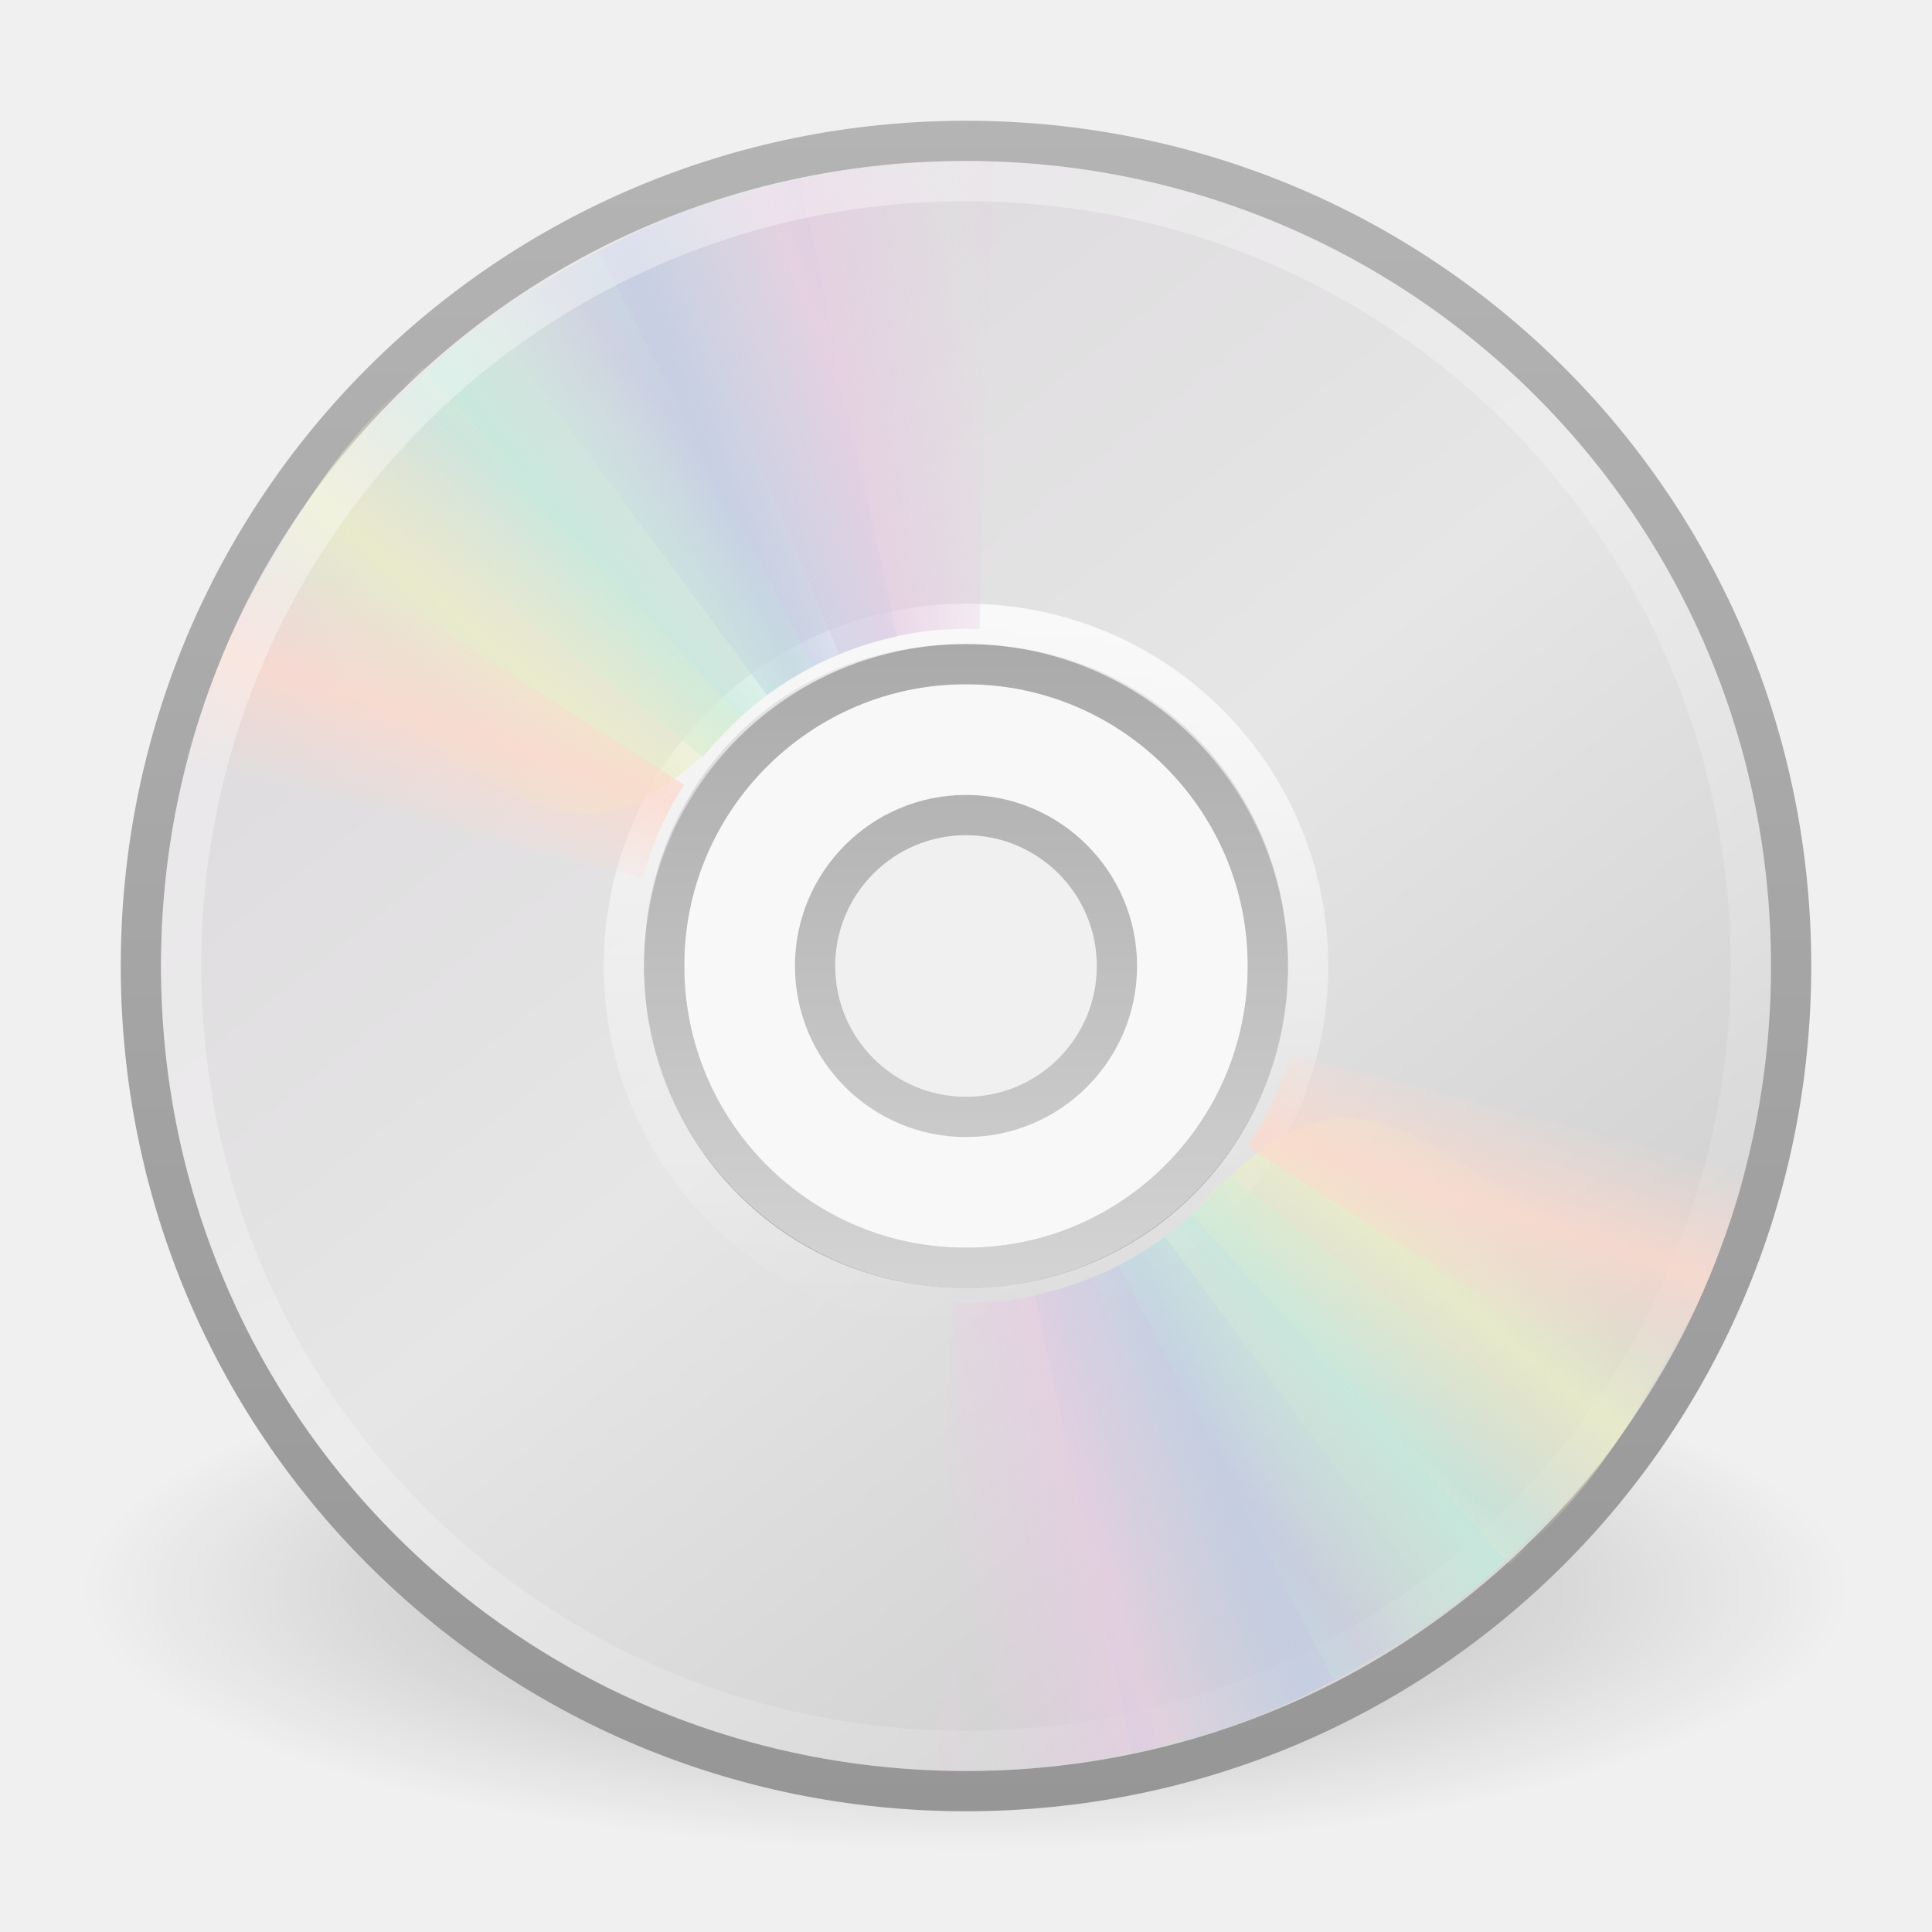
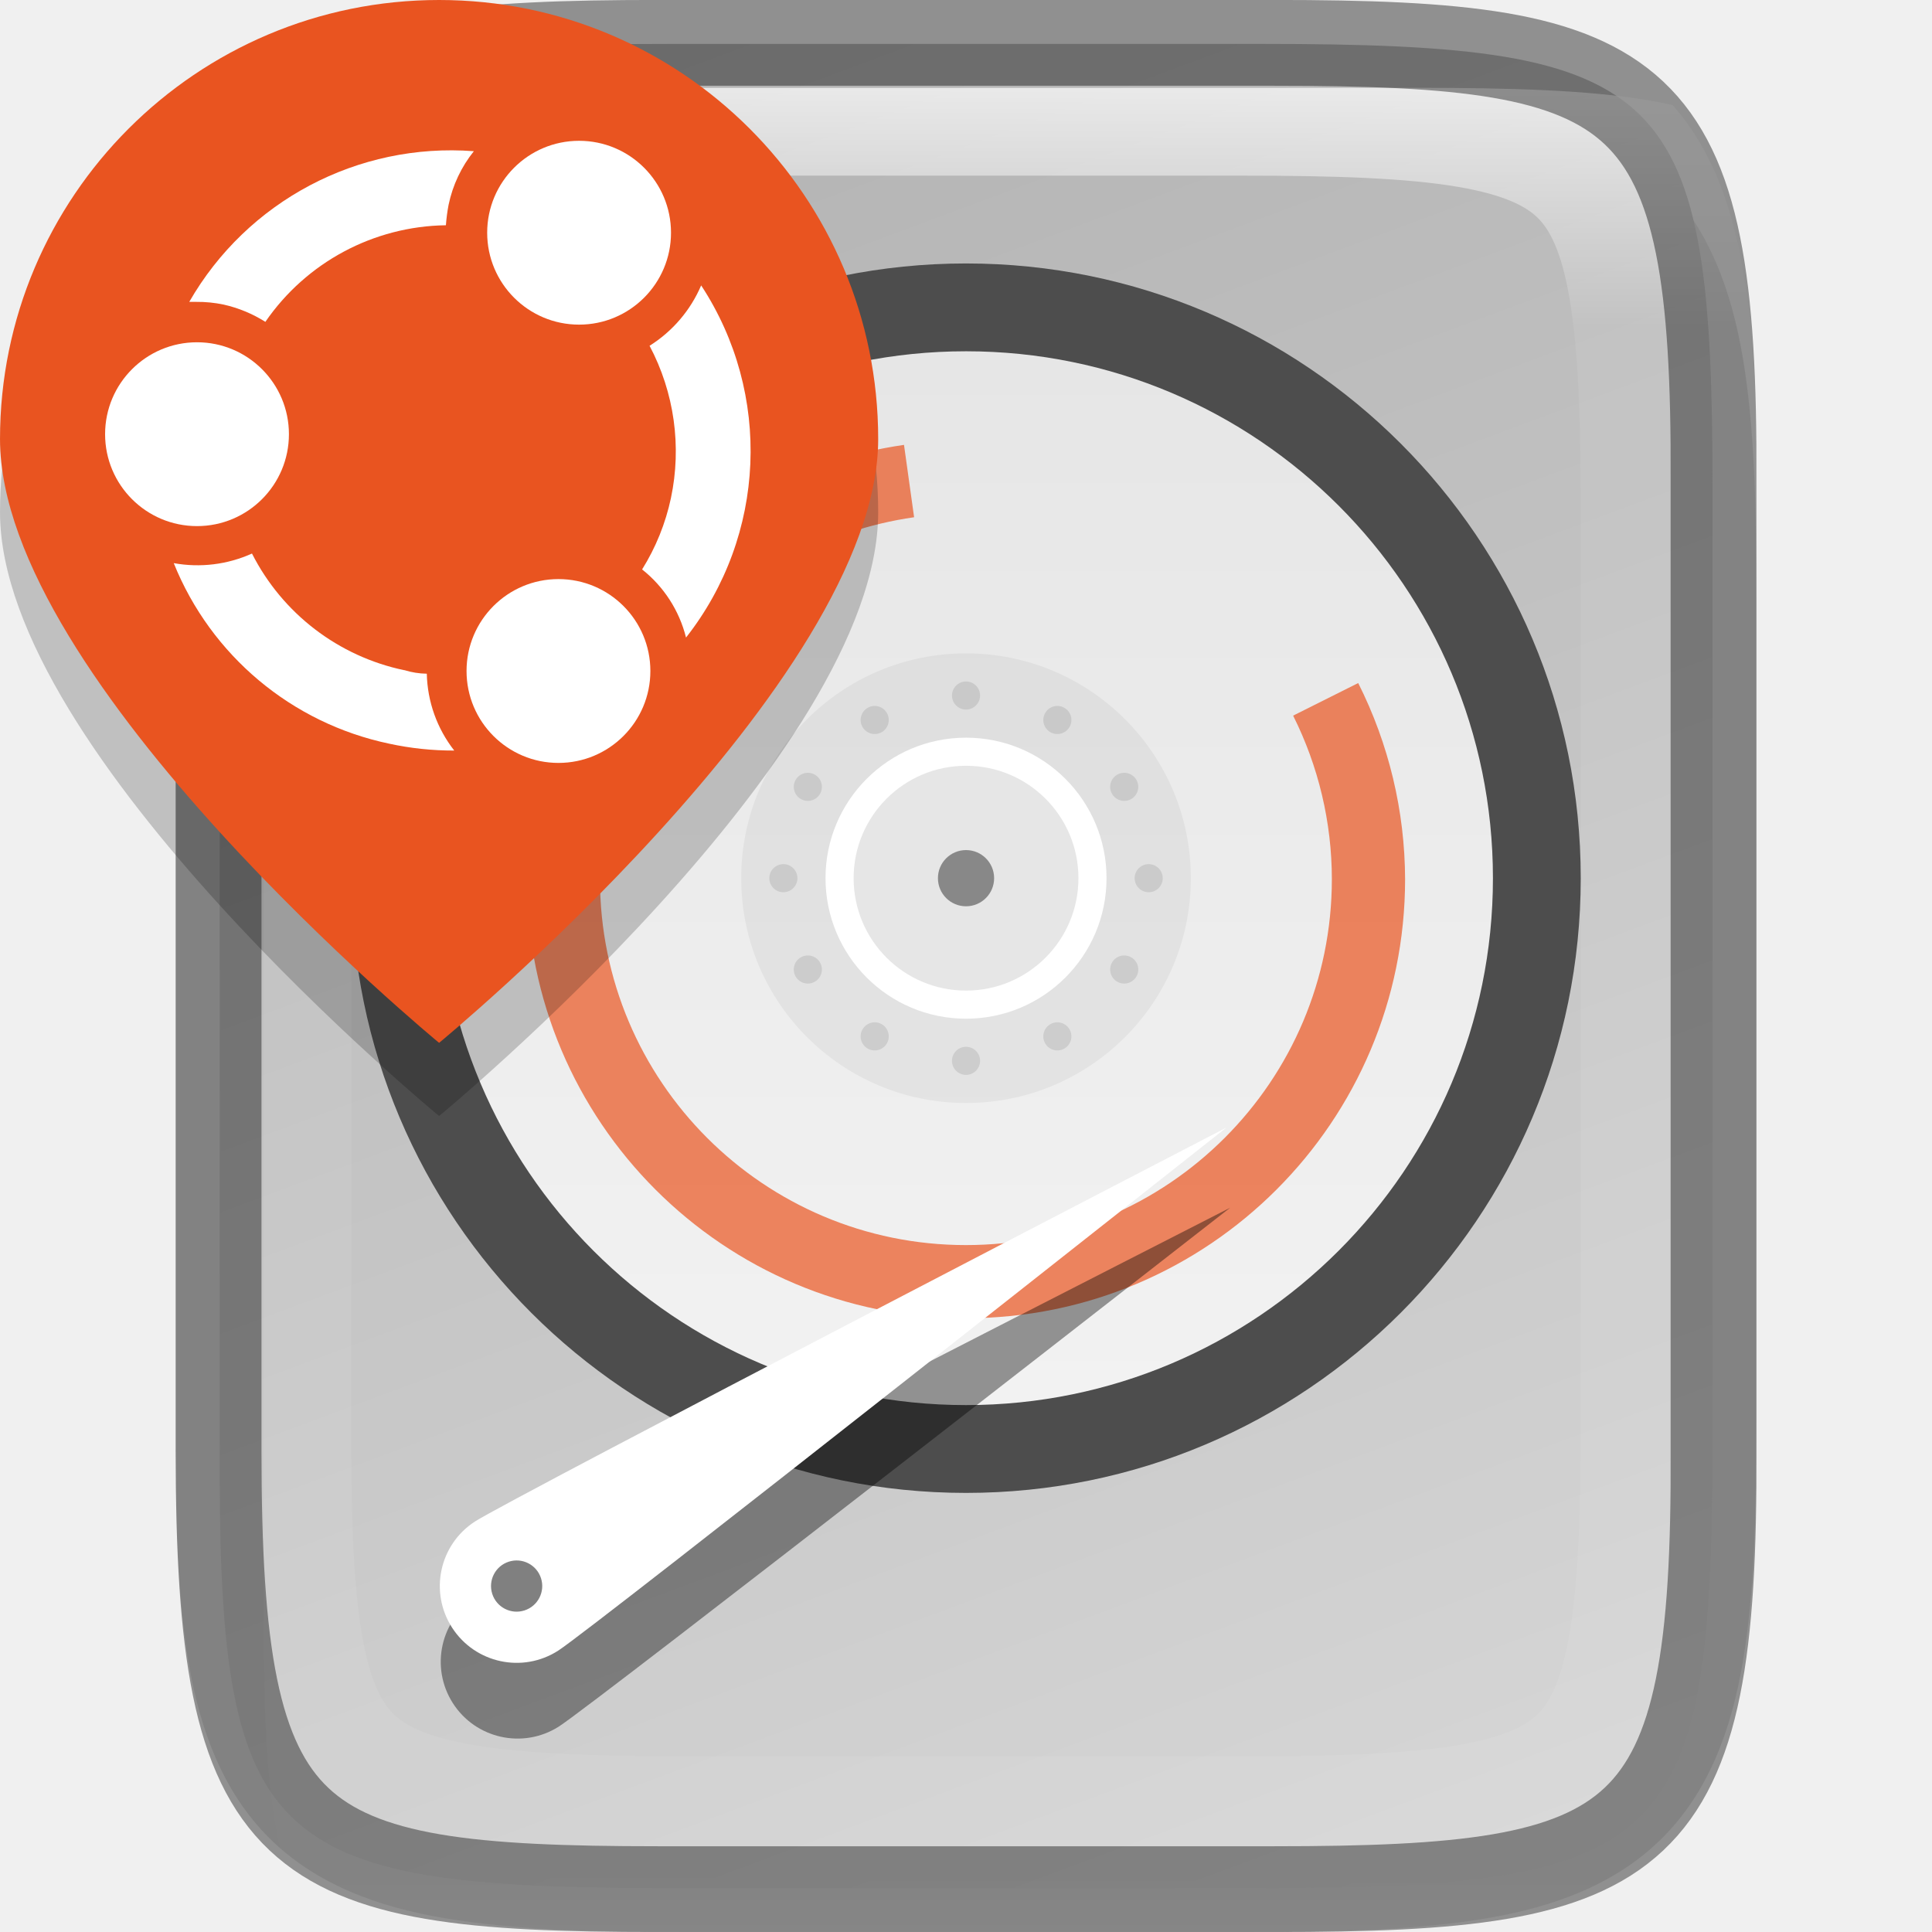
- <svg xmlns="http://www.w3.org/2000/svg" xmlns:xlink="http://www.w3.org/1999/xlink" version="1.0" width="48" height="48" id="svg3367">
-   <defs id="defs3369">
-     <linearGradient id="linearGradient23419">
-       <stop id="stop23421" style="stop-color:#000000;stop-opacity:1" offset="0" />
-       <stop id="stop23423" style="stop-color:#000000;stop-opacity:0" offset="1" />
+ <svg xmlns="http://www.w3.org/2000/svg" xmlns:xlink="http://www.w3.org/1999/xlink" width="22" height="22" id="svg11300" version="1.0" style="display:inline;enable-background:new">
+   <defs id="defs3">
+     <linearGradient id="linearGradient927">
+       <stop style="stop-color:#ffffff;stop-opacity:1;" offset="0" id="stop923" />
+       <stop id="stop933" offset="0.125" style="stop-color:#ffffff;stop-opacity:0.098" />
+       <stop id="stop931" offset="0.925" style="stop-color:#ffffff;stop-opacity:0.098" />
+       <stop style="stop-color:#ffffff;stop-opacity:0.498" offset="1" id="stop925" />
    </linearGradient>
-     <linearGradient id="linearGradient3772">
-       <stop id="stop3774" style="stop-color:#b4b4b4;stop-opacity:1" offset="0" />
-       <stop id="stop3776" style="stop-color:#969696;stop-opacity:1" offset="1" />
+     <clipPath clipPathUnits="userSpaceOnUse" id="clipPath994">
+       <path style="color:#000000;display:inline;overflow:visible;visibility:visible;fill:#cdcdcd;fill-opacity:1;fill-rule:nonzero;stroke:none;stroke-width:2;stroke-miterlimit:4;stroke-dasharray:none;stroke-opacity:1;marker:none;enable-background:accumulate" d="m 335.731,62 c -8.824,0 -9.774,0.906 -9.73,9.748 v 12.252 12.252 c -0.043,8.842 0.906,9.748 9.73,9.748 h 16.539 c 8.824,0 9.73,-0.906 9.73,-9.748 v -12.252 -12.252 c 0,-8.842 -0.906,-9.748 -9.73,-9.748 z" id="path996" />
+     </clipPath>
+     <clipPath clipPathUnits="userSpaceOnUse" id="clipPath971">
+       <path style="color:#000000;display:inline;overflow:visible;visibility:visible;opacity:1;fill:#46a926;fill-opacity:1;fill-rule:nonzero;stroke:none;stroke-width:2;stroke-miterlimit:4;stroke-dasharray:none;stroke-opacity:1;marker:none;enable-background:accumulate" d="m 327.865,189 c -4.412,0 -4.887,0.453 -4.865,4.874 v 6.126 6.126 c -0.022,4.421 0.453,4.874 4.865,4.874 h 8.27 c 4.412,0 4.865,-0.453 4.865,-4.874 v -6.126 -6.126 c 0,-4.421 -0.453,-4.874 -4.865,-4.874 z" id="path973" />
+     </clipPath>
+     <clipPath clipPathUnits="userSpaceOnUse" id="clipPath983">
+       <path id="path985" d="m 325.096,237 c -2.808,0 -3.11,0.288 -3.096,3.102 v 3.898 3.898 c -0.014,2.813 0.288,3.102 3.096,3.102 h 5.808 c 2.808,0 3.096,-0.288 3.096,-3.102 v -3.898 -3.898 c 0,-2.813 -0.288,-3.102 -3.096,-3.102 z" style="color:#000000;display:inline;overflow:visible;visibility:visible;opacity:1;fill:#46a926;fill-opacity:1;fill-rule:nonzero;stroke:none;stroke-width:2;stroke-miterlimit:4;stroke-dasharray:none;stroke-opacity:1;marker:none;enable-background:accumulate" />
+     </clipPath>
+     <clipPath clipPathUnits="userSpaceOnUse" id="clipPath994-1">
+       <path style="color:#000000;display:inline;overflow:visible;visibility:visible;fill:#cdcdcd;fill-opacity:1;fill-rule:nonzero;stroke:none;stroke-width:2;stroke-miterlimit:4;stroke-dasharray:none;stroke-opacity:1;marker:none;enable-background:accumulate" d="m 335.731,62 c -8.824,0 -9.774,0.906 -9.73,9.748 v 12.252 12.252 c -0.043,8.842 0.906,9.748 9.73,9.748 h 16.539 c 8.824,0 9.73,-0.906 9.73,-9.748 v -12.252 -12.252 c 0,-8.842 -0.906,-9.748 -9.73,-9.748 z" id="path996-8" />
+     </clipPath>
+     <linearGradient id="linearGradient876">
+       <stop style="stop-color:#b3b3b3;stop-opacity:1" offset="0" id="stop872" />
+       <stop style="stop-color:#d9d9d9;stop-opacity:1" offset="1" id="stop874" />
    </linearGradient>
-     <linearGradient x1="12.274" y1="32.416" x2="35.391" y2="14.203" id="linearGradient3263" gradientUnits="userSpaceOnUse">
-       <stop id="stop3265" style="stop-color:#dedbde;stop-opacity:1" offset="0" />
-       <stop id="stop3267" style="stop-color:#e6e6e6;stop-opacity:1" offset="0.5" />
-       <stop id="stop3269" style="stop-color:#d2d2d2;stop-opacity:1" offset="1" />
+     <linearGradient id="linearGradient1392">
+       <stop style="stop-color:#e6e6e6;stop-opacity:1;" offset="0" id="stop1388" />
+       <stop style="stop-color:#f2f2f2;stop-opacity:1" offset="1" id="stop1390" />
    </linearGradient>
-     <linearGradient id="linearGradient3428">
-       <stop id="stop3430" style="stop-color:#aaaaaa;stop-opacity:1" offset="0" />
-       <stop id="stop3432" style="stop-color:#d4d4d4;stop-opacity:1" offset="1" />
-     </linearGradient>
-     <linearGradient x1="10.609" y1="17.886" x2="9.73" y2="20.613" id="linearGradient3354" xlink:href="#linearGradient3519" gradientUnits="userSpaceOnUse" spreadMethod="reflect" />
-     <linearGradient x1="12.372" y1="16.188" x2="14.609" y2="13.462" id="linearGradient3352" xlink:href="#linearGradient3511" gradientUnits="userSpaceOnUse" spreadMethod="reflect" />
-     <linearGradient x1="14.085" y1="13.046" x2="16.994" y2="10.732" id="linearGradient3350" xlink:href="#linearGradient3503" gradientUnits="userSpaceOnUse" spreadMethod="reflect" />
-     <linearGradient x1="17.495" y1="11.2" x2="21.047" y2="9.796" id="linearGradient3348" xlink:href="#linearGradient3495" gradientUnits="userSpaceOnUse" spreadMethod="reflect" />
-     <linearGradient x1="20.58" y1="10.775" x2="24.274" y2="9.862" id="linearGradient3346" xlink:href="#linearGradient3487" gradientUnits="userSpaceOnUse" spreadMethod="reflect" />
-     <linearGradient id="linearGradient6036">
-       <stop id="stop6038" style="stop-color:#ffffff;stop-opacity:1" offset="0" />
-       <stop id="stop6040" style="stop-color:#ffffff;stop-opacity:0" offset="1" />
-     </linearGradient>
-     <linearGradient id="linearGradient3519">
-       <stop id="stop3521" style="stop-color:#fcd9cd;stop-opacity:1" offset="0" />
-       <stop id="stop3523" style="stop-color:#fcd9cd;stop-opacity:0" offset="1" />
-     </linearGradient>
-     <linearGradient x1="10.609" y1="17.886" x2="9.73" y2="20.613" id="linearGradient3319" xlink:href="#linearGradient3519" gradientUnits="userSpaceOnUse" spreadMethod="reflect" />
-     <linearGradient id="linearGradient3511">
-       <stop id="stop3513" style="stop-color:#ebeec7;stop-opacity:1" offset="0" />
-       <stop id="stop3515" style="stop-color:#ebeec7;stop-opacity:0" offset="1" />
-     </linearGradient>
-     <linearGradient x1="12.372" y1="16.188" x2="14.609" y2="13.462" id="linearGradient3317" xlink:href="#linearGradient3511" gradientUnits="userSpaceOnUse" spreadMethod="reflect" />
-     <linearGradient id="linearGradient3503">
-       <stop id="stop3505" style="stop-color:#c4ebdd;stop-opacity:1" offset="0" />
-       <stop id="stop3507" style="stop-color:#c4ebdd;stop-opacity:0" offset="1" />
-     </linearGradient>
-     <linearGradient x1="14.085" y1="13.046" x2="16.994" y2="10.732" id="linearGradient3315" xlink:href="#linearGradient3503" gradientUnits="userSpaceOnUse" spreadMethod="reflect" />
-     <linearGradient id="linearGradient3495">
-       <stop id="stop3497" style="stop-color:#c1cbe4;stop-opacity:1" offset="0" />
-       <stop id="stop3499" style="stop-color:#c1cbe4;stop-opacity:0" offset="1" />
-     </linearGradient>
-     <linearGradient x1="17.495" y1="11.2" x2="21.047" y2="9.796" id="linearGradient3313" xlink:href="#linearGradient3495" gradientUnits="userSpaceOnUse" spreadMethod="reflect" />
-     <linearGradient id="linearGradient3487">
-       <stop id="stop3489" style="stop-color:#e6cde2;stop-opacity:1" offset="0" />
-       <stop id="stop3491" style="stop-color:#e6cde2;stop-opacity:0" offset="1" />
-     </linearGradient>
-     <linearGradient x1="20.58" y1="10.775" x2="24.274" y2="9.862" id="linearGradient3311" xlink:href="#linearGradient3487" gradientUnits="userSpaceOnUse" spreadMethod="reflect" />
-     <linearGradient xlink:href="#linearGradient6036" id="linearGradient2453" gradientUnits="userSpaceOnUse" gradientTransform="matrix(0.9849664,0,0,0.9849663,1.902206e-2,-0.6241532)" x1="10.502" y1="3.61" x2="48.799" y2="54.698" />
-     <linearGradient xlink:href="#linearGradient6036" id="linearGradient2462" gradientUnits="userSpaceOnUse" gradientTransform="matrix(0.4293444,0,0,0.4293442,13.54675,13.26639)" x1="18.776" y1="4.038" x2="18.203" y2="45.962" />
-     <linearGradient xlink:href="#linearGradient3428" id="linearGradient2465" gradientUnits="userSpaceOnUse" gradientTransform="matrix(0.9375,0,0,0.9375,1.5,1.5)" x1="21.448" y1="15.5" x2="21.448" y2="32.509" />
-     <linearGradient xlink:href="#linearGradient3263" id="linearGradient2470" gradientUnits="userSpaceOnUse" gradientTransform="matrix(0,1.171439,-1.171439,0,51.06024,-4.11454)" x1="12.274" y1="32.416" x2="35.391" y2="14.203" />
-     <linearGradient xlink:href="#linearGradient3772" id="linearGradient2472" gradientUnits="userSpaceOnUse" gradientTransform="translate(50.26506,0)" x1="-21.916" y1="3" x2="-21.916" y2="45.033" />
-     <radialGradient xlink:href="#linearGradient23419" id="radialGradient2475" gradientUnits="userSpaceOnUse" gradientTransform="matrix(0.9722718,0,0,0.2872354,1.312499,27.54052)" cx="23.335" cy="41.636" fx="23.335" fy="41.636" r="22.627" />
+     <clipPath clipPathUnits="userSpaceOnUse" id="clipPath999">
+       <path style="color:#000000;display:inline;overflow:visible;visibility:visible;opacity:1;fill:#5d5d5d;fill-opacity:1;fill-rule:nonzero;stroke:none;stroke-width:3.826;stroke-linecap:butt;stroke-linejoin:round;stroke-miterlimit:4;stroke-dasharray:none;stroke-dashoffset:0;stroke-opacity:1;marker:none;enable-background:accumulate" d="m 152,68 c -48.601,0 -88,39.399 -88,88 0,48.601 39.399,88 88,88 48.601,0 88,-39.399 88,-88 0,-48.601 -39.399,-88 -88,-88 z" id="path1001" />
+     </clipPath>
+     <linearGradient xlink:href="#linearGradient1392" id="linearGradient1178" gradientUnits="userSpaceOnUse" gradientTransform="rotate(90,152,156)" x1="77" y1="156" x2="227" y2="156" />
+     <linearGradient xlink:href="#linearGradient927" id="linearGradient1976" gradientUnits="userSpaceOnUse" x1="332" y1="189" x2="332" y2="211" />
+     <linearGradient xlink:href="#linearGradient876" id="linearGradient1978" gradientUnits="userSpaceOnUse" gradientTransform="matrix(0,-0.05921519,0.05978336,0,353.2707,214.6363)" x1="441.379" y1="240.303" x2="52.966" y2="386.308" />
  </defs>
-   <path style="opacity:0.3;fill:url(#radialGradient2475);fill-opacity:1;fill-rule:evenodd;stroke:none;stroke-width:2;marker:none;visibility:visible;display:inline;overflow:visible" id="path23417" d="M 46,39.5 C 46.001,43.09 36.151,46 24,46 C 11.849,46 1.999,43.09 2,39.5 C 1.999,35.91 11.849,33 24,33 C 36.151,33 46.001,35.91 46,39.5 L 46,39.5 z" />
-   <path style="fill:url(#linearGradient2470);fill-rule:nonzero;stroke:url(#linearGradient2472);stroke-width:1;stroke-miterlimit:4;stroke-opacity:1" id="path2781" d="M 44.5,24 C 44.5,12.637 35.363,3.5 24,3.5 C 12.637,3.5 3.5,12.637 3.5,24 C 3.5,35.363 12.637,44.5 24,44.5 C 35.363,44.5 44.5,35.363 44.5,24 z M 31.5,24 C 31.5,28.128 28.211,31.5 24,31.5 C 19.707,31.5 16.5,28.045 16.5,24 C 16.5,19.873 19.541,16.5 24,16.5 C 28.459,16.5 31.5,19.954 31.5,24 z" />
-   <path style="opacity:0.5;fill:#ffffff;fill-opacity:1;fill-rule:nonzero;stroke:none;stroke-width:1;marker:none;visibility:visible;display:inline;overflow:visible;enable-background:accumulate" id="path2474" d="M 24,16 C 19.584,16 16,19.584 16,24 C 16,28.416 19.584,32 24,32 C 28.416,32 32,28.416 32,24 C 32,19.584 28.416,16 24,16 z M 24,20 C 26.208,20 28,21.792 28,24 C 28,26.208 26.208,28 24,28 C 21.792,28 20,26.208 20,24 C 20,21.792 21.792,20 24,20 z" />
-   <path style="fill:none;stroke:url(#linearGradient2465);stroke-width:1;stroke-linecap:butt;stroke-linejoin:round;marker:none;stroke-miterlimit:4;stroke-dasharray:none;stroke-dashoffset:0;stroke-opacity:1;visibility:visible;display:inline;overflow:visible;enable-background:accumulate" id="path3418" d="M 24,16.5 C 19.86,16.5 16.5,19.86 16.5,24 C 16.5,28.14 19.86,31.5 24,31.5 C 28.14,31.5 31.5,28.14 31.5,24 C 31.5,19.86 28.14,16.5 24,16.5 z M 24,20.25 C 26.07,20.25 27.75,21.93 27.75,24 C 27.75,26.07 26.07,27.75 24,27.75 C 21.93,27.75 20.25,26.07 20.25,24 C 20.25,21.93 21.93,20.25 24,20.25 z" />
-   <path style="opacity:0.8;fill:none;stroke:url(#linearGradient2462);stroke-width:1;stroke-miterlimit:4;stroke-opacity:1" id="path3281" d="M 24,15.5 C 19.289,15.5 15.5,19.289 15.5,24 C 15.5,28.711 19.289,32.5 24,32.5 C 28.711,32.5 32.5,28.711 32.5,24 C 32.5,19.289 28.711,15.5 24,15.5 L 24,15.5 L 24,15.5 L 24,15.5 z" />
-   <g id="g3527">
-     <path style="opacity:0.8;fill:url(#linearGradient3346);fill-opacity:1;fill-rule:nonzero;stroke:none" id="path3296" transform="matrix(0.9996011,2.824295e-2,-2.824295e-2,0.9996011,0.6924114,-0.6708346)" d="M 15.857,5.731 L 20.625,16.344 C 21.66,15.885 22.795,15.625 24,15.625 C 24.032,15.625 24.062,15.625 24.094,15.625 L 24.108,4.005 C 21.166,3.934 18.565,4.662 15.857,5.731 L 15.857,5.731 z" />
-     <path style="opacity:0.8;fill:url(#linearGradient3348);fill-opacity:1;fill-rule:nonzero;stroke:none" id="path3308" d="M 12.121,7.906 L 19.052,17.266 C 19.966,16.596 21.018,16.099 22.195,15.841 C 22.226,15.834 22.255,15.827 22.287,15.821 L 19.857,4.426 C 16.968,4.988 14.538,6.282 12.121,7.906 L 12.121,7.906 z" />
-     <path style="opacity:0.8;fill:url(#linearGradient3350);fill-opacity:1;fill-rule:nonzero;stroke:none" id="path3310" d="M 8.252,11.647 L 17.466,18.802 C 18.175,17.919 19.063,17.166 20.133,16.612 C 20.161,16.598 20.187,16.584 20.216,16.569 L 14.866,6.251 C 12.221,7.541 10.166,9.452 8.252,11.647 z" />
-     <path style="opacity:0.8;fill:url(#linearGradient3352);fill-opacity:1;fill-rule:nonzero;stroke:none" id="path3312" d="M 5.633,16.074 C 12.808,18.316 13.483,23.105 18.41,17.828 L 10.5,9.132 C 8.279,11.063 6.913,13.459 5.633,16.074 z" />
-     <path style="opacity:0.8;fill:url(#linearGradient3354);fill-opacity:1;fill-rule:nonzero;stroke:none" id="path3314" d="M 7.155,13.193 C 5.972,14.945 5.248,16.83 4.63,18.837 L 15.969,21.812 C 16.184,21.049 16.487,20.298 16.938,19.594 C 16.955,19.567 16.982,19.527 17,19.5 L 7.155,13.193 z" />
-   </g>
-   <path style="opacity:0.4;fill:none;stroke:url(#linearGradient2453);stroke-width:1;stroke-miterlimit:4;stroke-opacity:1" id="path3272" d="M 24,4.5 C 13.191,4.5 4.5,13.191 4.5,24 C 4.5,34.809 13.191,43.5 24,43.5 C 34.809,43.5 43.5,34.809 43.5,24 C 43.5,13.191 34.809,4.5 24,4.5 L 24,4.5 L 24,4.5 z" />
-   <g id="g3297" transform="matrix(-1,0,0,-1,48,47.99083)">
-     <path style="opacity:0.8;fill:url(#linearGradient3311);fill-opacity:1;fill-rule:nonzero;stroke:none" id="path3299" transform="matrix(0.9996011,2.824295e-2,-2.824295e-2,0.9996011,0.6924114,-0.6708346)" d="M 15.857,5.731 L 20.625,16.344 C 21.66,15.885 22.795,15.625 24,15.625 C 24.032,15.625 24.062,15.625 24.094,15.625 L 24.108,4.005 C 21.166,3.934 18.565,4.662 15.857,5.731 L 15.857,5.731 z" />
-     <path style="opacity:0.8;fill:url(#linearGradient3313);fill-opacity:1;fill-rule:nonzero;stroke:none" id="path3301" d="M 12.121,7.906 L 19.052,17.266 C 19.966,16.596 21.018,16.099 22.195,15.841 C 22.226,15.834 22.255,15.827 22.287,15.821 L 19.857,4.426 C 16.968,4.988 14.538,6.282 12.121,7.906 L 12.121,7.906 z" />
-     <path style="opacity:0.8;fill:url(#linearGradient3315);fill-opacity:1;fill-rule:nonzero;stroke:none" id="path3303" d="M 8.252,11.647 L 17.466,18.802 C 18.175,17.919 19.063,17.166 20.133,16.612 C 20.161,16.598 20.187,16.584 20.216,16.569 L 14.866,6.251 C 12.221,7.541 10.166,9.452 8.252,11.647 z" />
-     <path style="opacity:0.8;fill:url(#linearGradient3317);fill-opacity:1;fill-rule:nonzero;stroke:none" id="path3305" d="M 5.633,16.074 C 12.808,18.316 13.483,23.105 18.41,17.828 L 10.5,9.132 C 8.279,11.063 6.913,13.459 5.633,16.074 z" />
-     <path style="opacity:0.8;fill:url(#linearGradient3319);fill-opacity:1;fill-rule:nonzero;stroke:none" id="path3307" d="M 7.155,13.193 C 5.972,14.945 5.248,16.83 4.63,18.837 L 15.969,21.812 C 16.184,21.049 16.487,20.298 16.938,19.594 C 16.955,19.567 16.982,19.527 17,19.5 L 7.155,13.193 z" />
+   <g style="display:inline" id="layer1" transform="translate(-359.9999,-188)">
+     <g style="display:inline" id="layer7" />
+     <g id="layer8" style="display:inline">
+       <path style="color:#000000;font-style:normal;font-variant:normal;font-weight:normal;font-stretch:normal;font-size:medium;line-height:normal;font-family:sans-serif;font-variant-ligatures:normal;font-variant-position:normal;font-variant-caps:normal;font-variant-numeric:normal;font-variant-alternates:normal;font-feature-settings:normal;text-indent:0;text-align:start;text-decoration:none;text-decoration-line:none;text-decoration-style:solid;text-decoration-color:#000000;letter-spacing:normal;word-spacing:normal;text-transform:none;writing-mode:lr-tb;direction:ltr;text-orientation:mixed;dominant-baseline:auto;baseline-shift:baseline;text-anchor:start;white-space:normal;shape-padding:0;clip-rule:nonzero;display:inline;overflow:visible;visibility:visible;opacity:0.1;isolation:auto;mix-blend-mode:normal;color-interpolation:sRGB;color-interpolation-filters:linearRGB;solid-color:#000000;solid-opacity:1;vector-effect:none;fill:#000000;fill-opacity:1;fill-rule:nonzero;stroke:none;stroke-width:2;stroke-linecap:butt;stroke-linejoin:miter;stroke-miterlimit:4;stroke-dasharray:none;stroke-dashoffset:0;stroke-opacity:1;marker:none;color-rendering:auto;image-rendering:auto;shape-rendering:auto;text-rendering:auto;enable-background:accumulate" d="m 367.866,189 c -1.12,0 -2.015,0.024 -2.791,0.154 -0.776,0.13 -1.48,0.388 -2.01,0.916 -0.53,0.528 -0.791,1.237 -0.92,2.014 -0.129,0.777 -0.15,1.672 -0.145,2.795 v 6.121 3.124 c -0.005,1.121 0.016,2.015 0.145,2.791 0.129,0.777 0.39,1.485 0.92,2.014 0.53,0.528 1.234,0.786 2.01,0.916 0.776,0.13 1.671,0.154 2.791,0.154 h 6.27 c 1.12,0 2.013,-0.024 2.787,-0.154 0.774,-0.13 1.48,-0.389 2.008,-0.918 0.528,-0.529 0.786,-1.234 0.916,-2.01 0.13,-0.775 0.154,-1.671 0.154,-2.793 v -3.124 -6.125 c 0,-1.122 -0.024,-2.018 -0.154,-2.793 -0.13,-0.775 -0.388,-1.481 -0.916,-2.01 -0.528,-0.529 -1.233,-0.788 -2.008,-0.918 -0.774,-0.13 -1.667,-0.154 -2.787,-0.154 z" id="path1968" />
+       <path id="path1970" d="m 367.637,188.5 c -4.657,0 -5.158,0.474 -5.135,5.096 v 6.404 4.404 c -0.023,4.622 0.478,5.096 5.135,5.096 h 6.729 c 4.657,0 5.135,-0.474 5.135,-5.096 v -4.404 -6.404 c 0,-4.622 -0.478,-5.096 -5.135,-5.096 z" style="color:#000000;display:inline;overflow:visible;visibility:visible;fill:url(#linearGradient1978);fill-opacity:1;fill-rule:nonzero;stroke:none;stroke-width:1;marker:none;enable-background:accumulate" />
+       <path id="path1972" d="m 327.865,189 c -4.412,0 -4.887,0.453 -4.865,4.874 v 6.126 4.126 c -0.022,4.421 0.453,4.874 4.865,4.874 h 6.27 c 4.412,0 4.865,-0.453 4.865,-4.874 v -4.126 -6.126 c 0,-4.421 -0.453,-4.874 -4.865,-4.874 z" style="color:#000000;display:inline;overflow:visible;visibility:visible;opacity:0.7;fill:none;fill-opacity:1;fill-rule:nonzero;stroke:url(#linearGradient1976);stroke-width:2;stroke-miterlimit:4;stroke-dasharray:none;stroke-opacity:1;marker:none;enable-background:accumulate" clip-path="url(#clipPath971)" transform="translate(40.00078)" />
+       <path style="color:#000000;display:inline;overflow:visible;visibility:visible;opacity:0.4;fill:none;fill-opacity:1;fill-rule:nonzero;stroke:#000000;stroke-width:0.977;stroke-miterlimit:4;stroke-dasharray:none;stroke-opacity:1;marker:none;enable-background:accumulate" d="m 374.509,209.512 c 4.232,0 5.025,-0.464 5.003,-4.988 v -4.524 -6.524 c 0.022,-4.524 -0.771,-4.988 -5.003,-4.988 h -7.017 c -4.231,0 -5.003,0.464 -5.003,4.988 v 6.524 4.524 c 0,4.524 0.772,4.988 5.003,4.988 z" id="path1974" />
+     </g>
+     <g id="layer6" style="display:inline">
+       <circle r="7" cy="198" cx="371" id="circle1106" style="color:#000000;display:inline;overflow:visible;visibility:visible;opacity:1;fill:#4d4d4d;fill-opacity:1;fill-rule:nonzero;stroke:none;stroke-width:0.348;stroke-linecap:butt;stroke-linejoin:miter;stroke-miterlimit:4;stroke-dasharray:1.043, 1.043;stroke-dashoffset:0;stroke-opacity:1;marker:none;enable-background:accumulate" />
+       <g id="g1144" transform="matrix(0.08,0,0,0.08,358.8402,185.52)" style="display:inline;stroke-width:12.5;enable-background:new">
+         <path style="display:inline;opacity:1;fill:url(#linearGradient1178);fill-opacity:1;stroke:none;stroke-width:200;stroke-linecap:round;stroke-linejoin:round;stroke-miterlimit:4;stroke-dasharray:none;stroke-dashoffset:0;stroke-opacity:1;enable-background:new" d="m 152,231 c -41.421,0 -75,-33.579 -75,-75 0,-41.421 33.579,-75 75,-75 41.421,0 75,33.579 75,75 0,41.421 -33.579,75 -75,75 z" id="path1108" />
+         <ellipse style="display:inline;opacity:0.05;fill:#000000;fill-opacity:1;stroke:none;stroke-width:200;stroke-linecap:round;stroke-linejoin:round;stroke-miterlimit:4;stroke-dasharray:none;stroke-dashoffset:0;stroke-opacity:1;enable-background:new" id="ellipse1110" cx="152" cy="156" rx="32" ry="32" />
+         <ellipse ry="20" rx="20" cy="156" cx="152" id="ellipse1112" style="display:inline;opacity:1;fill:#ffffff;fill-opacity:1;stroke:none;stroke-width:200;stroke-linecap:round;stroke-linejoin:round;stroke-miterlimit:4;stroke-dasharray:none;stroke-dashoffset:0;stroke-opacity:1;enable-background:new" />
+         <g id="g1138" style="opacity:0.1;fill:#000000;fill-opacity:1;stroke-width:12.5">
+           <circle transform="rotate(-30)" r="2" cy="185.1" cx="53.636" id="circle1114" style="opacity:1;fill:#000000;fill-opacity:1;stroke:none;stroke-width:200;stroke-linecap:round;stroke-linejoin:round;stroke-miterlimit:4;stroke-dasharray:none;stroke-dashoffset:0;stroke-opacity:1" />
+           <circle transform="rotate(-30)" style="opacity:1;fill:#000000;fill-opacity:1;stroke:none;stroke-width:200;stroke-linecap:round;stroke-linejoin:round;stroke-miterlimit:4;stroke-dasharray:none;stroke-dashoffset:0;stroke-opacity:1" id="circle1116" cx="53.636" cy="237.1" r="2" />
+           <circle transform="rotate(-60)" style="opacity:1;fill:#000000;fill-opacity:1;stroke:none;stroke-width:200;stroke-linecap:round;stroke-linejoin:round;stroke-miterlimit:4;stroke-dasharray:none;stroke-dashoffset:0;stroke-opacity:1" id="circle1118" cx="-59.1" cy="183.636" r="2" />
+           <circle transform="rotate(-60)" r="2" cy="235.636" cx="-59.1" id="circle1120" style="opacity:1;fill:#000000;fill-opacity:1;stroke:none;stroke-width:200;stroke-linecap:round;stroke-linejoin:round;stroke-miterlimit:4;stroke-dasharray:none;stroke-dashoffset:0;stroke-opacity:1" />
+           <circle transform="rotate(-90)" r="2" cy="126" cx="-156" id="circle1122" style="opacity:1;fill:#000000;fill-opacity:1;stroke:none;stroke-width:200;stroke-linecap:round;stroke-linejoin:round;stroke-miterlimit:4;stroke-dasharray:none;stroke-dashoffset:0;stroke-opacity:1" />
+           <circle transform="rotate(-90)" style="opacity:1;fill:#000000;fill-opacity:1;stroke:none;stroke-width:200;stroke-linecap:round;stroke-linejoin:round;stroke-miterlimit:4;stroke-dasharray:none;stroke-dashoffset:0;stroke-opacity:1" id="circle1124" cx="-156" cy="178" r="2" />
+           <circle transform="rotate(-120)" style="opacity:1;fill:#000000;fill-opacity:1;stroke:none;stroke-width:200;stroke-linecap:round;stroke-linejoin:round;stroke-miterlimit:4;stroke-dasharray:none;stroke-dashoffset:0;stroke-opacity:1" id="circle1126" cx="-211.1" cy="27.636" r="2" />
+           <circle transform="rotate(-120)" r="2" cy="79.636" cx="-211.1" id="circle1128" style="opacity:1;fill:#000000;fill-opacity:1;stroke:none;stroke-width:200;stroke-linecap:round;stroke-linejoin:round;stroke-miterlimit:4;stroke-dasharray:none;stroke-dashoffset:0;stroke-opacity:1" />
+           <circle style="display:inline;opacity:1;fill:#000000;fill-opacity:1;stroke:none;stroke-width:200;stroke-linecap:round;stroke-linejoin:round;stroke-miterlimit:4;stroke-dasharray:none;stroke-dashoffset:0;stroke-opacity:1;enable-background:new" id="circle1130" cx="152" cy="130" r="2" transform="rotate(-150,152,156)" />
+           <circle r="2" cy="182" cx="152" id="circle1132" style="display:inline;opacity:1;fill:#000000;fill-opacity:1;stroke:none;stroke-width:200;stroke-linecap:round;stroke-linejoin:round;stroke-miterlimit:4;stroke-dasharray:none;stroke-dashoffset:0;stroke-opacity:1;enable-background:new" transform="rotate(-150,152,156)" />
+           <circle transform="scale(-1)" style="opacity:1;fill:#000000;fill-opacity:1;stroke:none;stroke-width:200;stroke-linecap:round;stroke-linejoin:round;stroke-miterlimit:4;stroke-dasharray:none;stroke-dashoffset:0;stroke-opacity:1" id="circle1134" cx="-152" cy="-182" r="2" />
+           <circle transform="scale(-1)" r="2" cy="-130" cx="-152" id="circle1136" style="opacity:1;fill:#000000;fill-opacity:1;stroke:none;stroke-width:200;stroke-linecap:round;stroke-linejoin:round;stroke-miterlimit:4;stroke-dasharray:none;stroke-dashoffset:0;stroke-opacity:1" />
+         </g>
+         <ellipse style="display:inline;opacity:0.1;fill:#000000;fill-opacity:1;stroke:none;stroke-width:200;stroke-linecap:round;stroke-linejoin:round;stroke-miterlimit:4;stroke-dasharray:none;stroke-dashoffset:0;stroke-opacity:1;enable-background:new" id="ellipse1140" cx="152" cy="156" rx="16" ry="16" />
+         <ellipse style="display:inline;opacity:1;fill:#888888;fill-opacity:1;stroke:none;stroke-width:199.999;stroke-linecap:round;stroke-linejoin:round;stroke-miterlimit:4;stroke-dasharray:none;stroke-dashoffset:0;stroke-opacity:1;enable-background:new" id="ellipse1142" cx="152" cy="156" rx="4" ry="4" />
+       </g>
+       <path style="opacity:0.7;fill:#e95420;fill-opacity:1;stroke:none;stroke-width:0.25;stroke-linecap:round;stroke-linejoin:round;stroke-miterlimit:4;stroke-dasharray:none;stroke-opacity:1" d="m 370.294,193.066 a 5,5 0 0 0 -4.294,4.945 5,5 0 0 0 5,5 5,5 0 0 0 5,-5 5,5 0 0 0 -0.534,-2.233 l -0.741,0.371 a 4.167,4.167 0 0 1 0.441,1.862 4.167,4.167 0 0 1 -4.167,4.167 4.167,4.167 0 0 1 -4.167,-4.167 4.167,4.167 0 0 1 3.577,-4.121 z" id="path1146" />
+       <g id="g1152" transform="matrix(0.06951839,-0.02192426,0.02192426,0.06951839,343.2644,199.4546)" style="display:inline;opacity:0.4;fill:#000000;fill-opacity:1;stroke-width:13.719;enable-background:new">
+         <path id="path1148" d="m 392.753,156.916 c 0,0 -117.995,44.04 -124.396,45.755 -6.402,1.715 -12.982,-2.084 -14.697,-8.485 -1.715,-6.402 2.084,-12.982 8.485,-14.697 6.402,-1.715 130.608,-22.573 130.608,-22.573 z" style="display:inline;opacity:1;fill:#000000;fill-opacity:1;stroke:none;stroke-width:219.498;stroke-linecap:round;stroke-linejoin:round;stroke-miterlimit:4;stroke-dasharray:none;stroke-dashoffset:0;stroke-opacity:1;enable-background:new" />
+         <circle r="4" cy="191.084" cx="265.247" id="circle1150" style="display:inline;opacity:1;fill:#000000;fill-opacity:1;stroke:none;stroke-width:219.498;stroke-linecap:round;stroke-linejoin:round;stroke-miterlimit:4;stroke-dasharray:none;stroke-dashoffset:0;stroke-opacity:1;enable-background:new" />
+       </g>
+       <g style="display:inline;stroke-width:13.719;enable-background:new" transform="matrix(0.06938124,-0.02235447,0.02235447,0.06938124,343.2081,198.7325)" id="g1158">
+         <path style="display:inline;opacity:1;fill:#ffffff;fill-opacity:1;stroke:none;stroke-width:219.498;stroke-linecap:round;stroke-linejoin:round;stroke-miterlimit:4;stroke-dasharray:none;stroke-dashoffset:0;stroke-opacity:1;enable-background:new" d="m 392.753,156.916 c 0,0 -117.995,44.04 -124.396,45.755 -6.402,1.715 -12.982,-2.084 -14.697,-8.485 -1.715,-6.402 2.084,-12.982 8.485,-14.697 6.402,-1.715 130.608,-22.573 130.608,-22.573 z" id="path1154" />
+         <circle style="display:inline;opacity:1;fill:#808080;fill-opacity:1;stroke:none;stroke-width:219.498;stroke-linecap:round;stroke-linejoin:round;stroke-miterlimit:4;stroke-dasharray:none;stroke-dashoffset:0;stroke-opacity:1;enable-background:new" id="circle1156" cx="265.247" cy="191.084" r="4" />
+       </g>
+       <path id="path1160" d="m 370,193.833 c 0,2.762 -5,6.875 -5,6.875 0,0 -5,-4.114 -5,-6.875 0,-2.761 2.239,-5 5,-5 2.762,0 5,2.238 5,5 z" style="display:inline;opacity:0.2;fill:#000000;fill-opacity:1;stroke:none;stroke-width:0.042;stroke-miterlimit:4;stroke-dasharray:none;stroke-opacity:1;enable-background:new" />
+       <path id="path1162" d="m 370,193 c 0,2.762 -5,6.875 -5,6.875 0,0 -5,-4.114 -5,-6.875 0,-2.761 2.239,-5 5,-5 2.762,0 5,2.238 5,5 z" style="display:inline;fill:#e95420;fill-opacity:1;stroke:none;stroke-width:0.042;stroke-miterlimit:4;stroke-dasharray:none;stroke-opacity:1;enable-background:new" />
+       <g id="g1176" transform="matrix(0.8333333,0,0,0.8333333,93.33331,31.33333)" style="stroke-width:1.2">
+         <circle class="cls-2" cx="322.692" cy="193.933" r="1.256" id="circle1164" style="fill:#ffffff;stroke-width:1.2" />
+         <circle class="cls-2" cx="327.913" cy="191.18" r="1.256" id="circle1166" style="fill:#ffffff;stroke-width:1.2" />
+         <path class="cls-2" d="m 325.524,197.158 a 3.03,3.03 0 0 1 -2.081,-1.594 1.811,1.811 0 0 1 -1.069,0.131 4.076,4.076 0 0 0 2.944,2.467 4.125,4.125 0 0 0 0.889,0.094 1.766,1.766 0 0 1 -0.375,-1.05 1.084,1.084 0 0 1 -0.307,-0.049 z" id="path1168" style="fill:#ffffff;stroke-width:1.2" />
+         <circle class="cls-2" cx="327.631" cy="197.169" r="1.256" id="circle1170" style="fill:#ffffff;stroke-width:1.2" />
+         <path class="cls-2" d="m 329.375,196.711 a 4.125,4.125 0 0 0 0.206,-4.811 1.819,1.819 0 0 1 -0.705,0.825 3.083,3.083 0 0 1 0.292,2.081 3.03,3.03 0 0 1 -0.394,0.975 1.718,1.718 0 0 1 0.6,0.93 z" id="path1172" style="fill:#ffffff;stroke-width:1.2" />
+         <path class="cls-2" d="m 322.587,192.125 h 0.094 a 1.744,1.744 0 0 1 0.375,0.037 1.815,1.815 0 0 1 0.57,0.236 3.045,3.045 0 0 1 2.467,-1.32 2.408,2.408 0 0 1 0.037,-0.281 1.736,1.736 0 0 1 0.345,-0.731 4.125,4.125 0 0 0 -3.889,2.059 z" id="path1174" style="fill:#ffffff;stroke-width:1.2" />
+       </g>
+     </g>
  </g>
</svg>
